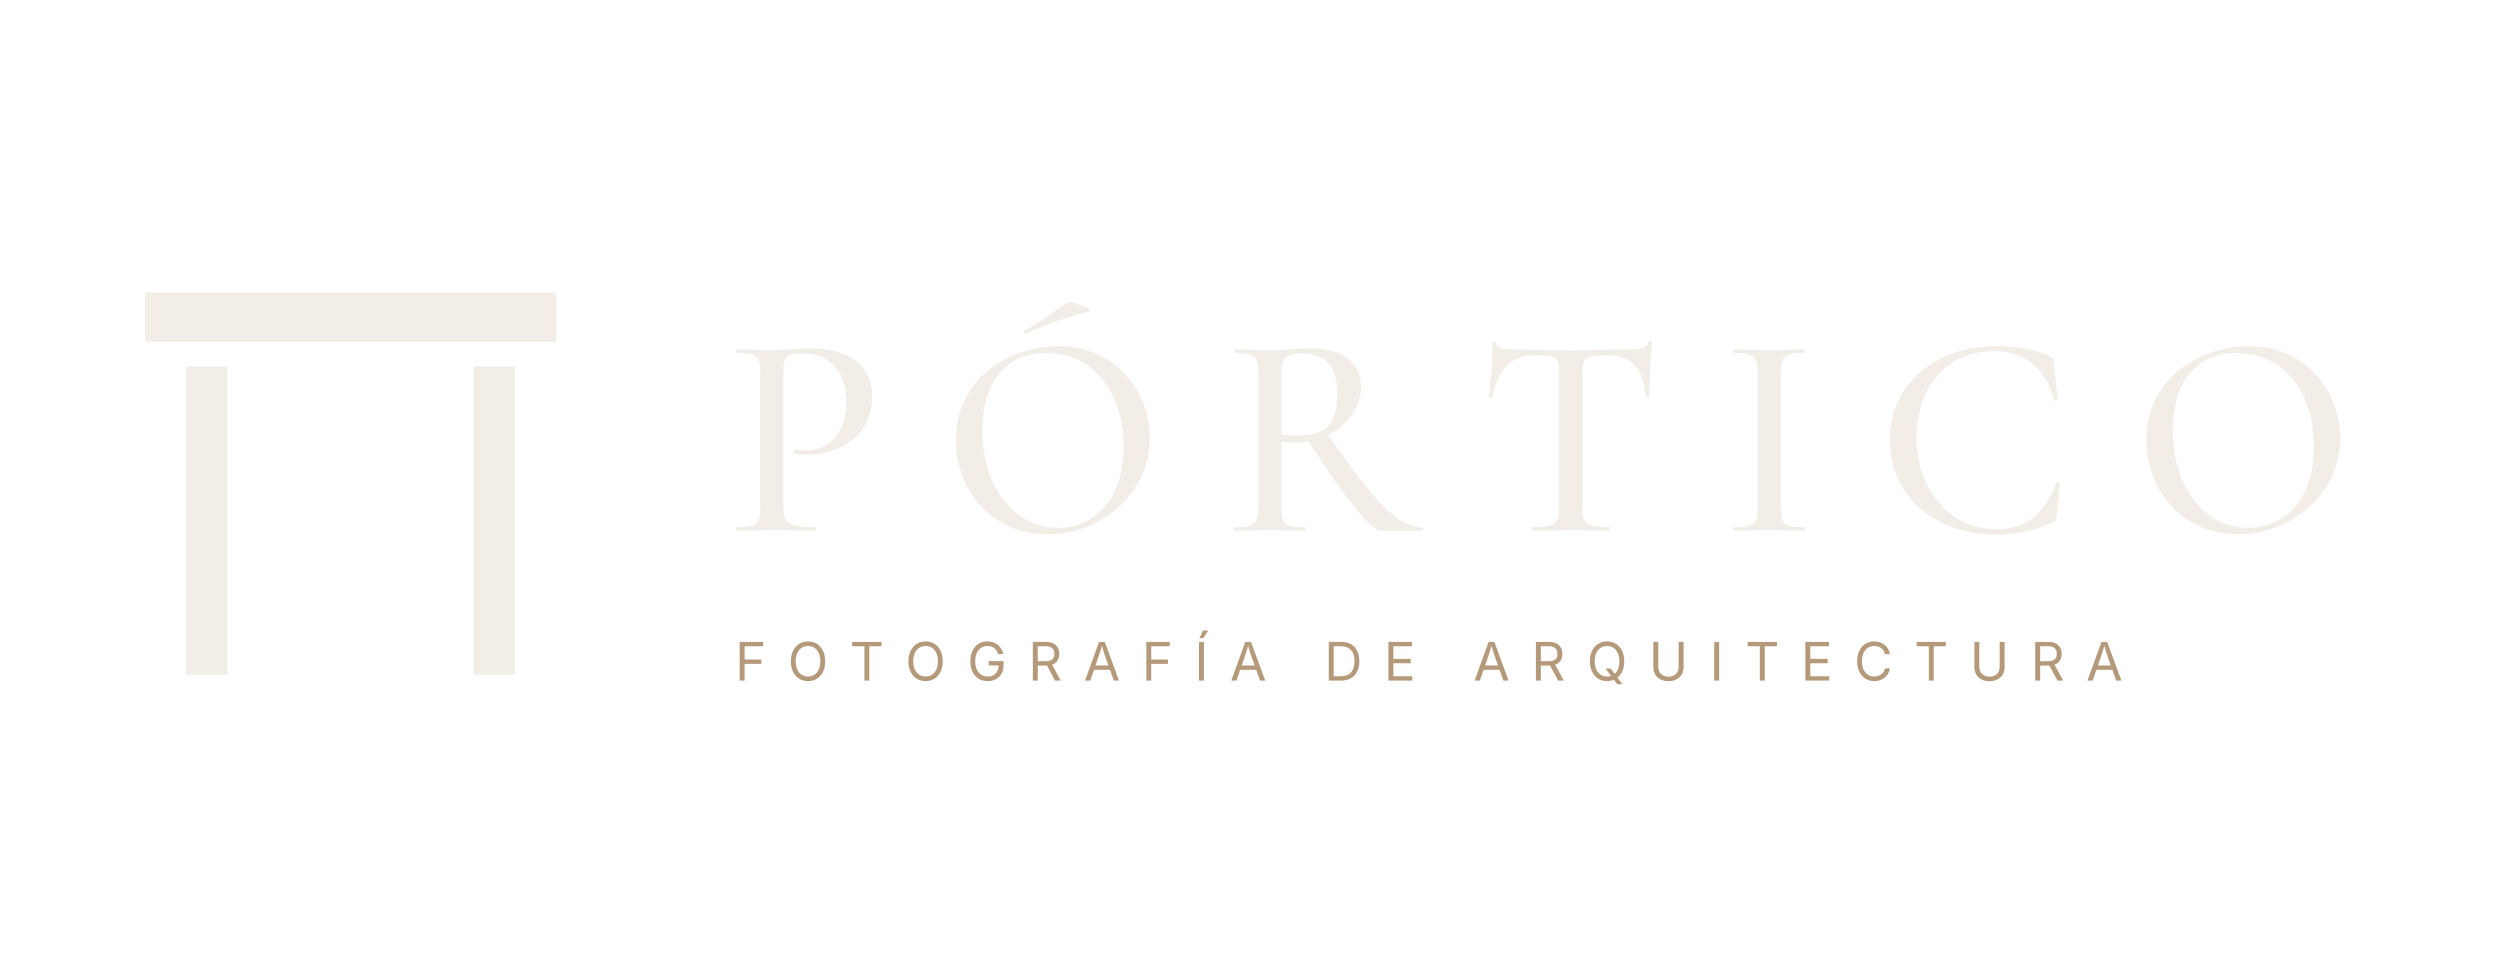
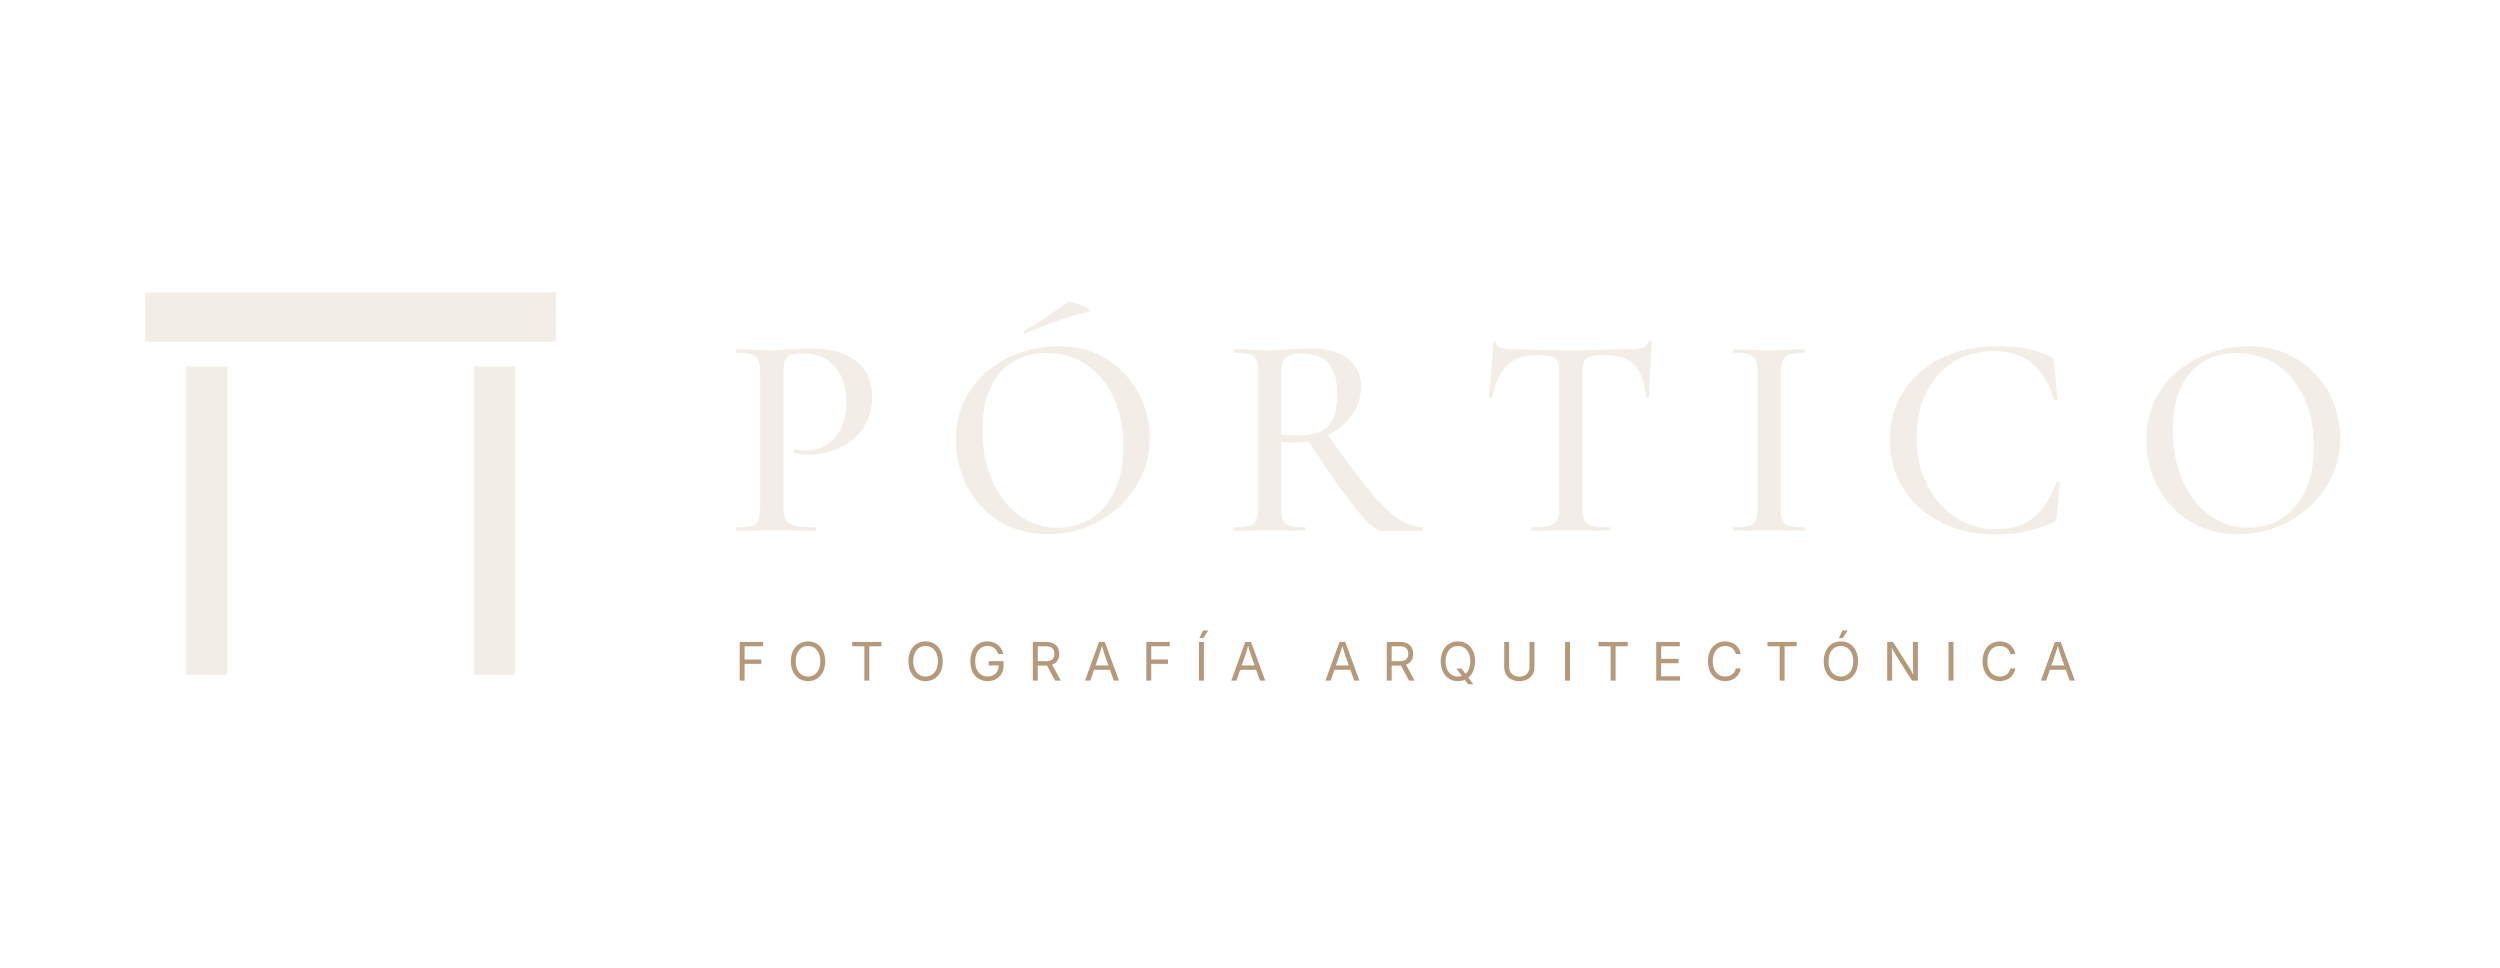
<svg xmlns="http://www.w3.org/2000/svg" width="1034" height="400" viewBox="0 0 1034 400">
  <rect x="60.00" y="120.95" width="170.00" height="20.40" fill="#F2EEE7" />
  <rect x="77.00" y="151.55" width="17.00" height="127.50" fill="#F2EEE7" />
  <rect x="196.00" y="151.55" width="17.00" height="127.50" fill="#F2EEE7" />
  <path d="M324.0 209.3Q324.0 212.9 324.9 214.76Q325.8 216.62 328.68 217.34Q331.56 218.06 337.32 218.06Q337.68 218.06 337.68 218.78Q337.68 219.5 337.32 219.5Q333.48 219.5 328.98 219.38Q324.48 219.26 319.2 219.26Q315.24 219.26 311.46 219.38Q307.68 219.5 304.68 219.5Q304.44 219.5 304.44 218.78Q304.44 218.06 304.68 218.06Q308.88 218.06 310.98 217.46Q313.08 216.86 313.74 215.06Q314.4 213.26 314.4 209.78V154.22Q314.4 150.74 313.74 149.0Q313.08 147.26 310.98 146.6Q308.88 145.94 304.68 145.94Q304.44 145.94 304.44 145.22Q304.44 144.5 304.68 144.5Q307.68 144.5 311.4 144.68Q315.12 144.86 319.08 144.86Q322.2 144.86 326.7 144.5Q331.2 144.14 335.76 144.14Q342.72 144.14 348.3 146.18Q353.88 148.22 357.24 152.54Q360.6 156.86 360.72 163.82Q360.72 170.06 358.44 174.62Q356.16 179.18 352.26 182.18Q348.36 185.18 343.62 186.62Q338.88 188.06 334.32 188.06Q332.88 188.06 331.38 187.94Q329.88 187.82 328.56 187.46Q328.08 187.34 328.26 186.56Q328.44 185.78 328.8 185.9Q329.88 186.14 331.02 186.26Q332.16 186.38 333.0 186.38Q337.56 186.38 341.4 184.22Q345.24 182.06 347.64 177.56Q350.04 173.06 350.04 166.34Q350.04 159.86 347.82 155.42Q345.6 150.98 341.64 148.58Q337.68 146.18 332.52 146.18Q329.16 146.18 327.3 146.66Q325.44 147.14 324.72 148.94Q324.0 150.74 324.0 154.46ZM433.44 220.94Q424.8 220.94 417.78 217.88Q410.76 214.82 405.78 209.42Q400.8 204.02 398.1 197.0Q395.4 189.98 395.4 182.06Q395.4 172.34 399.18 165.02Q402.96 157.7 409.2 152.84Q415.44 147.98 422.88 145.58Q430.32 143.18 437.64 143.18Q446.52 143.18 453.54 146.36Q460.56 149.54 465.48 154.94Q470.4 160.34 472.98 167.18Q475.56 174.02 475.56 181.22Q475.56 189.62 472.2 196.82Q468.84 204.02 463.02 209.42Q457.2 214.82 449.58 217.88Q441.96 220.94 433.44 220.94ZM437.64 218.3Q445.2 218.3 451.38 214.4Q457.56 210.5 461.1 203.0Q464.64 195.5 464.64 184.58Q464.64 173.42 460.74 164.72Q456.84 156.02 449.7 151.04Q442.56 146.06 432.72 146.06Q420.12 146.06 413.22 154.58Q406.32 163.1 406.32 177.86Q406.32 186.38 408.54 193.76Q410.76 201.14 414.96 206.66Q419.16 212.18 424.92 215.24Q430.68 218.3 437.64 218.3ZM424.2 138.02Q423.72 138.26 423.48 137.6Q423.24 136.94 423.6 136.82Q428.76 133.94 433.08 130.88Q437.4 127.82 441.72 125.06Q442.2 124.7 443.94 125.18Q445.68 125.66 447.6 126.44Q449.52 127.22 450.6 127.94Q451.68 128.66 450.84 128.78Q442.8 130.7 436.56 132.98Q430.32 135.26 424.2 138.02ZM570.96 219.5Q569.04 219.5 564.66 214.88Q560.28 210.26 554.16 201.68Q548.04 193.1 540.36 181.22L548.4 178.7Q558.48 193.22 565.5 201.86Q572.52 210.5 577.92 214.28Q583.32 218.06 588.24 218.06Q588.6 218.06 588.6 218.78Q588.6 219.5 588.24 219.5Q581.52 219.5 577.26 219.5Q573.0 219.5 570.96 219.5ZM542.16 144.14Q552.24 144.14 557.58 148.4Q562.92 152.66 562.92 159.74Q562.92 166.46 559.08 171.74Q555.24 177.02 549.06 180.02Q542.88 183.02 535.8 183.02Q534.36 183.02 532.8 182.96Q531.24 182.9 529.92 182.78V209.78Q529.92 213.26 530.58 215.06Q531.24 216.86 533.34 217.46Q535.44 218.06 539.64 218.06Q540.0 218.06 540.0 218.78Q540.0 219.5 539.64 219.5Q536.64 219.5 533.04 219.38Q529.44 219.26 525.12 219.26Q521.04 219.26 517.32 219.38Q513.6 219.5 510.6 219.5Q510.24 219.5 510.24 218.78Q510.24 218.06 510.6 218.06Q514.68 218.06 516.78 217.46Q518.88 216.86 519.66 215.06Q520.44 213.26 520.44 209.78V154.22Q520.44 150.74 519.72 149.0Q519.0 147.26 516.96 146.6Q514.92 145.94 510.72 145.94Q510.48 145.94 510.48 145.22Q510.48 144.5 510.72 144.5Q513.72 144.5 517.38 144.68Q521.04 144.86 525.12 144.86Q528.96 144.86 533.76 144.5Q538.56 144.14 542.16 144.14ZM553.08 163.58Q553.08 156.86 551.28 153.08Q549.48 149.3 546.18 147.74Q542.88 146.18 538.44 146.18Q533.88 146.18 531.9 147.8Q529.92 149.42 529.92 154.46V179.78Q531.6 179.9 533.58 180.02Q535.56 180.14 537.0 180.14Q545.88 180.14 549.48 176.06Q553.08 171.98 553.08 163.58ZM635.04 146.9Q627.6 146.9 623.4 151.04Q619.2 155.18 617.16 164.3Q617.04 164.54 616.38 164.54Q615.72 164.54 615.72 164.18Q615.96 162.62 616.26 159.74Q616.56 156.86 616.8 153.5Q617.04 150.14 617.22 147.02Q617.4 143.9 617.4 141.86Q617.4 141.26 618.12 141.26Q618.84 141.26 618.84 141.86Q618.84 143.06 620.04 143.6Q621.24 144.14 622.8 144.32Q624.36 144.5 625.44 144.5Q635.76 144.86 649.56 144.86Q657.96 144.86 663.0 144.68Q668.04 144.5 672.72 144.5Q676.8 144.5 679.02 143.96Q681.24 143.42 681.84 141.5Q681.96 141.02 682.62 141.02Q683.28 141.02 683.28 141.5Q683.04 143.3 682.86 146.54Q682.68 149.78 682.5 153.26Q682.32 156.74 682.2 159.74Q682.08 162.74 682.08 164.18Q682.08 164.54 681.42 164.54Q680.76 164.54 680.76 164.18Q679.92 154.82 675.96 150.86Q672.0 146.9 664.2 146.9Q660.0 146.9 657.9 147.44Q655.8 147.98 655.14 149.54Q654.48 151.1 654.48 154.46V209.78Q654.48 213.26 655.26 215.06Q656.04 216.86 658.38 217.46Q660.72 218.06 665.64 218.06Q665.88 218.06 665.88 218.78Q665.88 219.5 665.64 219.5Q662.4 219.5 658.38 219.38Q654.36 219.26 649.56 219.26Q645.0 219.26 640.98 219.38Q636.96 219.5 633.6 219.5Q633.24 219.5 633.24 218.78Q633.24 218.06 633.6 218.06Q638.28 218.06 640.74 217.46Q643.2 216.86 644.04 215.06Q644.88 213.26 644.88 209.78V154.22Q644.88 150.98 644.16 149.36Q643.44 147.74 641.28 147.32Q639.12 146.9 635.04 146.9ZM736.56 209.78Q736.56 213.26 737.22 215.06Q737.88 216.86 739.98 217.46Q742.08 218.06 746.28 218.06Q746.52 218.06 746.52 218.78Q746.52 219.5 746.28 219.5Q743.28 219.5 739.62 219.38Q735.96 219.26 731.64 219.26Q727.44 219.26 723.72 219.38Q720 219.5 717 219.5Q716.76 219.5 716.76 218.78Q716.76 218.06 717 218.06Q721.2 218.06 723.36 217.46Q725.52 216.86 726.24 215.06Q726.96 213.26 726.96 209.78V154.22Q726.96 150.74 726.24 149.0Q725.52 147.26 723.36 146.6Q721.2 145.94 717 145.94Q716.76 145.94 716.76 145.22Q716.76 144.5 717 144.5Q720 144.5 723.72 144.68Q727.44 144.86 731.64 144.86Q735.96 144.86 739.68 144.68Q743.4 144.5 746.28 144.5Q746.52 144.5 746.52 145.22Q746.52 145.94 746.28 145.94Q742.08 145.94 740.04 146.66Q738 147.38 737.28 149.18Q736.56 150.98 736.56 154.46ZM825.72 143.18Q830.28 143.18 834.18 143.6Q838.08 144.02 841.5 144.98Q844.92 145.94 848.04 147.5Q849.0 147.86 849.18 148.28Q849.36 148.7 849.48 150.14L851.04 165.26Q851.04 165.5 850.38 165.68Q849.72 165.86 849.6 165.38Q846.6 155.42 840.48 150.32Q834.36 145.22 824.88 145.22Q815.28 145.22 808.08 149.66Q800.88 154.1 796.8 162.2Q792.72 170.3 792.72 181.34Q792.72 189.5 795.24 196.34Q797.76 203.18 802.26 208.28Q806.76 213.38 812.7 216.14Q818.64 218.9 825.48 218.9Q835.08 218.9 841.02 214.1Q846.96 209.3 850.56 199.46Q850.8 199.1 851.4 199.22Q852.0 199.34 852.0 199.7L850.68 213.38Q850.56 214.82 850.26 215.18Q849.96 215.54 849.12 216.02Q843.0 218.78 837.42 219.92Q831.84 221.06 825.48 221.06Q812.76 221.06 802.86 216.08Q792.96 211.1 787.32 202.28Q781.68 193.46 781.68 181.82Q781.68 173.18 784.98 166.1Q788.28 159.02 794.28 153.86Q800.28 148.7 808.26 145.94Q816.24 143.18 825.72 143.18ZM925.8 220.94Q917.16 220.94 910.14 217.88Q903.12 214.82 898.14 209.42Q893.16 204.02 890.46 197.0Q887.76 189.98 887.76 182.06Q887.76 172.34 891.54 165.02Q895.32 157.7 901.56 152.84Q907.8 147.98 915.24 145.58Q922.68 143.18 930.0 143.18Q938.88 143.18 945.9 146.36Q952.92 149.54 957.84 154.94Q962.76 160.34 965.34 167.18Q967.92 174.02 967.92 181.22Q967.92 189.62 964.56 196.82Q961.2 204.02 955.38 209.42Q949.56 214.82 941.94 217.88Q934.32 220.94 925.8 220.94ZM930.0 218.3Q937.56 218.3 943.74 214.4Q949.92 210.5 953.46 203.0Q957.0 195.5 957.0 184.58Q957.0 173.42 953.1 164.72Q949.2 156.02 942.06 151.04Q934.92 146.06 925.08 146.06Q912.48 146.06 905.58 154.58Q898.68 163.1 898.68 177.86Q898.68 186.38 900.9 193.76Q903.12 201.14 907.32 206.66Q911.52 212.18 917.28 215.24Q923.04 218.3 930.0 218.3Z" fill="#F2EEE7" />
-   <path d="M305.934 281.5H307.975V274.582H314.882V272.777H307.975V267.299H315.612V265.494H305.934ZM334.209 281.715C338.313 281.715 341.299 278.578 341.299 273.508C341.299 268.427 338.313 265.279 334.209 265.279C330.106 265.279 327.098 268.427 327.098 273.508C327.098 278.578 330.106 281.715 334.209 281.715ZM334.209 279.824C331.33 279.824 329.085 277.59 329.085 273.508C329.085 269.404 331.33 267.17 334.209 267.17C337.067 267.17 339.312 269.394 339.312 273.508C339.312 277.601 337.067 279.824 334.209 279.824ZM352.462 267.299H357.5V281.5H359.541V267.299H364.558V265.494H352.462ZM382.833 281.715C386.936 281.715 389.922 278.578 389.922 273.508C389.922 268.427 386.936 265.279 382.833 265.279C378.729 265.279 375.721 268.427 375.721 273.508C375.721 278.578 378.729 281.715 382.833 281.715ZM382.833 279.824C379.954 279.824 377.709 277.59 377.709 273.508C377.709 269.404 379.954 267.17 382.833 267.17C385.69 267.17 387.935 269.394 387.935 273.508C387.935 277.601 385.69 279.824 382.833 279.824ZM408.509 281.715C412.322 281.715 415.072 279.18 415.072 275.205V273.454H408.928V275.237H413.074C413.02 278.052 411.183 279.824 408.509 279.824C405.565 279.824 403.331 277.59 403.331 273.508C403.331 269.394 405.576 267.17 408.39 267.17C410.657 267.17 412.193 268.459 412.848 270.511H414.954C414.374 267.406 411.763 265.279 408.38 265.279C404.276 265.279 401.344 268.427 401.344 273.508C401.344 278.567 404.233 281.715 408.509 281.715ZM427.181 281.5H429.222V275.291H432.67C432.799 275.291 432.917 275.291 433.046 275.28L436.376 281.5H438.739L435.151 274.915C437.171 274.206 438.116 272.562 438.116 270.436C438.116 267.578 436.397 265.494 432.659 265.494H427.181ZM429.222 273.476V267.288H432.552C435.098 267.288 436.086 268.534 436.086 270.436C436.086 272.315 435.098 273.476 432.573 273.476ZM448.764 281.5H450.934L452.481 277.031H459.076L460.677 281.5H462.825L456.939 265.494H454.575ZM453.104 275.248 454.232 272.004C454.575 271.016 455.07 269.49 455.746 267.127C456.423 269.447 456.896 270.93 457.282 272.004L458.443 275.248ZM474.118 281.5H476.159V274.582H483.066V272.777H476.159V267.299H483.796V265.494H474.118ZM497.946 265.494H495.905V281.5H497.946ZM496.077 263.926H497.656L499.74 260.768H497.581ZM509.238 281.5H511.408L512.955 277.031H519.551L521.151 281.5H523.3L517.413 265.494H515.05ZM513.578 275.248 514.706 272.004C515.05 271.016 515.544 269.49 516.221 267.127C516.897 269.447 517.37 270.93 517.757 272.004L518.917 275.248ZM554.574 281.5C559.451 281.5 562.212 278.471 562.212 273.465C562.212 268.502 559.451 265.494 554.779 265.494H549.579V281.5ZM551.62 279.695V267.299H554.639C558.345 267.299 560.236 269.619 560.236 273.465C560.236 277.354 558.345 279.695 554.446 279.695ZM574.256 281.5H584.107V279.695H576.297V274.324H583.484V272.52H576.297V267.299H584.01V265.494H574.256ZM609.892 281.5H612.062L613.609 277.031H620.205L621.805 281.5H623.954L618.067 265.494H615.704ZM614.232 275.248 615.36 272.004C615.704 271.016 616.198 269.49 616.875 267.127C617.552 269.447 618.024 270.93 618.411 272.004L619.571 275.248ZM635.246 281.5H637.287V275.291H640.735C640.864 275.291 640.982 275.291 641.111 275.28L644.441 281.5H646.805L643.217 274.915C645.236 274.206 646.182 272.562 646.182 270.436C646.182 267.578 644.463 265.494 640.725 265.494H635.246ZM637.287 273.476V267.288H640.617C643.163 267.288 644.151 268.534 644.151 270.436C644.151 272.315 643.163 273.476 640.639 273.476ZM664.693 281.715C665.724 281.715 666.68 281.521 667.539 281.146L668.925 283.004H671.052L668.989 280.265C670.719 278.868 671.782 276.537 671.782 273.508C671.782 268.427 668.796 265.279 664.693 265.279C660.589 265.279 657.581 268.427 657.581 273.508C657.581 278.578 660.589 281.715 664.693 281.715ZM664.027 276.494 666.347 279.556C665.831 279.728 665.273 279.824 664.693 279.824C661.814 279.824 659.569 277.59 659.569 273.508C659.569 269.404 661.814 267.17 664.693 267.17C667.55 267.17 669.795 269.394 669.795 273.508C669.795 275.893 669.032 277.644 667.829 278.696L666.154 276.494ZM690.089 281.758C693.86 281.758 696.33 279.352 696.33 276.054V265.494H694.289V275.893C694.289 278.191 692.7 279.867 690.089 279.867C687.468 279.867 685.868 278.191 685.868 275.893V265.494H683.827V276.054C683.827 279.352 686.297 281.758 690.089 281.758ZM711.039 265.494H708.998V281.5H711.039ZM722.825 267.299H727.863V281.5H729.904V267.299H734.921V265.494H722.825ZM746.707 281.5H756.558V279.695H748.748V274.324H755.935V272.52H748.748V267.299H756.461V265.494H746.707ZM775.208 281.715C778.485 281.715 781.106 279.717 781.664 276.462H779.623C779.172 278.643 777.303 279.824 775.208 279.824C772.34 279.824 770.095 277.601 770.095 273.508C770.095 269.404 772.329 267.17 775.208 267.17C777.292 267.17 779.172 268.341 779.623 270.532H781.664C781.095 267.234 778.452 265.279 775.208 265.279C771.105 265.279 768.108 268.427 768.108 273.508C768.108 278.578 771.105 281.715 775.208 281.715ZM792.72 267.299H797.758V281.5H799.799V267.299H804.816V265.494H792.72ZM822.865 281.758C826.635 281.758 829.106 279.352 829.106 276.054V265.494H827.065V275.893C827.065 278.191 825.475 279.867 822.865 279.867C820.244 279.867 818.643 278.191 818.643 275.893V265.494H816.602V276.054C816.602 279.352 819.073 281.758 822.865 281.758ZM841.773 281.5H843.814V275.291H847.262C847.391 275.291 847.51 275.291 847.638 275.28L850.969 281.5H853.332L849.744 274.915C851.763 274.206 852.709 272.562 852.709 270.436C852.709 267.578 850.99 265.494 847.252 265.494H841.773ZM843.814 273.476V267.288H847.144C849.69 267.288 850.679 268.534 850.679 270.436C850.679 272.315 849.69 273.476 847.166 273.476ZM863.356 281.5H865.526L867.073 277.031H873.669L875.27 281.5H877.418L871.531 265.494H869.168ZM867.696 275.248 868.824 272.004C869.168 271.016 869.662 269.49 870.339 267.127C871.016 269.447 871.488 270.93 871.875 272.004L873.035 275.248Z" fill="#B49A7A" />
+   <path d="M305.934 281.5H307.975V274.582H314.882V272.777H307.975V267.299H315.612V265.494H305.934ZM334.209 281.715C338.313 281.715 341.299 278.578 341.299 273.508C341.299 268.427 338.313 265.279 334.209 265.279C330.106 265.279 327.098 268.427 327.098 273.508C327.098 278.578 330.106 281.715 334.209 281.715ZM334.209 279.824C331.33 279.824 329.085 277.59 329.085 273.508C329.085 269.404 331.33 267.17 334.209 267.17C337.067 267.17 339.312 269.394 339.312 273.508C339.312 277.601 337.067 279.824 334.209 279.824ZM352.462 267.299H357.5V281.5H359.541V267.299H364.558V265.494H352.462ZM382.833 281.715C386.936 281.715 389.922 278.578 389.922 273.508C389.922 268.427 386.936 265.279 382.833 265.279C378.729 265.279 375.721 268.427 375.721 273.508C375.721 278.578 378.729 281.715 382.833 281.715ZM382.833 279.824C379.954 279.824 377.709 277.59 377.709 273.508C377.709 269.404 379.954 267.17 382.833 267.17C385.69 267.17 387.935 269.394 387.935 273.508C387.935 277.601 385.69 279.824 382.833 279.824ZM408.509 281.715C412.322 281.715 415.072 279.18 415.072 275.205V273.454H408.928V275.237H413.074C413.02 278.052 411.183 279.824 408.509 279.824C405.565 279.824 403.331 277.59 403.331 273.508C403.331 269.394 405.576 267.17 408.39 267.17C410.657 267.17 412.193 268.459 412.848 270.511H414.954C414.374 267.406 411.763 265.279 408.38 265.279C404.276 265.279 401.344 268.427 401.344 273.508C401.344 278.567 404.233 281.715 408.509 281.715ZM427.181 281.5H429.222V275.291H432.67C432.799 275.291 432.917 275.291 433.046 275.28L436.376 281.5H438.739L435.151 274.915C437.171 274.206 438.116 272.562 438.116 270.436C438.116 267.578 436.397 265.494 432.659 265.494H427.181ZM429.222 273.476V267.288H432.552C435.098 267.288 436.086 268.534 436.086 270.436C436.086 272.315 435.098 273.476 432.573 273.476ZM448.764 281.5H450.934L452.481 277.031H459.076L460.677 281.5H462.825L456.939 265.494H454.575ZM453.104 275.248 454.232 272.004C454.575 271.016 455.07 269.49 455.746 267.127C456.423 269.447 456.896 270.93 457.282 272.004L458.443 275.248ZM474.118 281.5H476.159V274.582H483.066V272.777H476.159V267.299H483.796V265.494H474.118ZM497.946 265.494H495.905V281.5H497.946ZM496.077 263.926H497.656L499.74 260.768H497.581ZM509.238 281.5H511.408L512.955 277.031H519.551L521.151 281.5H523.3L517.413 265.494H515.05ZM513.578 275.248 514.706 272.004C515.05 271.016 515.544 269.49 516.221 267.127C516.897 269.447 517.37 270.93 517.757 272.004L518.917 275.248ZM548.204 281.5H550.374L551.921 277.031H558.517L560.117 281.5H562.266L556.379 265.494H554.016ZM552.544 275.248 553.672 272.004C554.016 271.016 554.51 269.49 555.187 267.127C555.863 269.447 556.336 270.93 556.723 272.004L557.883 275.248ZM573.558 281.5H575.599V275.291H579.047C579.176 275.291 579.294 275.291 579.423 275.28L582.753 281.5H585.117L581.529 274.915C583.548 274.206 584.494 272.562 584.494 270.436C584.494 267.578 582.775 265.494 579.037 265.494H573.558ZM575.599 273.476V267.288H578.929C581.475 267.288 582.463 268.534 582.463 270.436C582.463 272.315 581.475 273.476 578.951 273.476ZM603.004 281.715C604.036 281.715 604.992 281.521 605.851 281.146L607.237 283.004H609.364L607.301 280.265C609.031 278.868 610.094 276.537 610.094 273.508C610.094 268.427 607.108 265.279 603.004 265.279C598.901 265.279 595.893 268.427 595.893 273.508C595.893 278.578 598.901 281.715 603.004 281.715ZM602.338 276.494 604.659 279.556C604.143 279.728 603.585 279.824 603.004 279.824C600.126 279.824 597.88 277.59 597.88 273.508C597.88 269.404 600.126 267.17 603.004 267.17C605.862 267.17 608.107 269.394 608.107 273.508C608.107 275.893 607.344 277.644 606.141 278.696L604.465 276.494ZM628.401 281.758C632.172 281.758 634.642 279.352 634.642 276.054V265.494H632.601V275.893C632.601 278.191 631.012 279.867 628.401 279.867C625.78 279.867 624.179 278.191 624.179 275.893V265.494H622.138V276.054C622.138 279.352 624.609 281.758 628.401 281.758ZM649.351 265.494H647.31V281.5H649.351ZM661.137 267.299H666.175V281.5H668.216V267.299H673.233V265.494H661.137ZM685.019 281.5H694.87V279.695H687.06V274.324H694.246V272.52H687.06V267.299H694.773V265.494H685.019ZM713.52 281.715C716.796 281.715 719.418 279.717 719.976 276.462H717.935C717.484 278.643 715.615 279.824 713.52 279.824C710.652 279.824 708.407 277.601 708.407 273.508C708.407 269.404 710.641 267.17 713.52 267.17C715.604 267.17 717.484 268.341 717.935 270.532H719.976C719.407 267.234 716.764 265.279 713.52 265.279C709.417 265.279 706.42 268.427 706.42 273.508C706.42 278.578 709.417 281.715 713.52 281.715ZM731.032 267.299H736.07V281.5H738.111V267.299H743.128V265.494H731.032ZM761.402 281.715C765.506 281.715 768.492 278.578 768.492 273.508C768.492 268.427 765.506 265.279 761.402 265.279C757.299 265.279 754.291 268.427 754.291 273.508C754.291 278.578 757.299 281.715 761.402 281.715ZM761.402 279.824C758.523 279.824 756.278 277.59 756.278 273.508C756.278 269.404 758.523 267.17 761.402 267.17C764.26 267.17 766.505 269.394 766.505 273.508C766.505 277.601 764.26 279.824 761.402 279.824ZM760.554 263.926H762.133L764.217 260.768H762.058ZM780.536 281.5H782.588V272.369C782.588 271.596 782.513 269.995 782.427 267.943C783.673 270.167 784.285 271.241 785.016 272.391L790.817 281.5H793.244V265.494H791.203V275.312C791.203 276.172 791.214 277.536 791.343 279.083C790.612 277.633 789.882 276.408 789.452 275.731L782.943 265.494H780.536ZM807.953 265.494H805.912V281.5H807.953ZM827.097 281.715C830.374 281.715 832.995 279.717 833.553 276.462H831.512C831.061 278.643 829.192 279.824 827.097 279.824C824.229 279.824 821.984 277.601 821.984 273.508C821.984 269.404 824.218 267.17 827.097 267.17C829.181 267.17 831.061 268.341 831.512 270.532H833.553C832.984 267.234 830.341 265.279 827.097 265.279C822.994 265.279 819.997 268.427 819.997 273.508C819.997 278.578 822.994 281.715 827.097 281.715ZM844.115 281.5H846.285L847.832 277.031H854.428L856.028 281.5H858.177L852.29 265.494H849.927ZM848.455 275.248 849.583 272.004C849.927 271.016 850.421 269.49 851.097 267.127C851.774 269.447 852.247 270.93 852.634 272.004L853.794 275.248Z" fill="#B49A7A" />
</svg>
